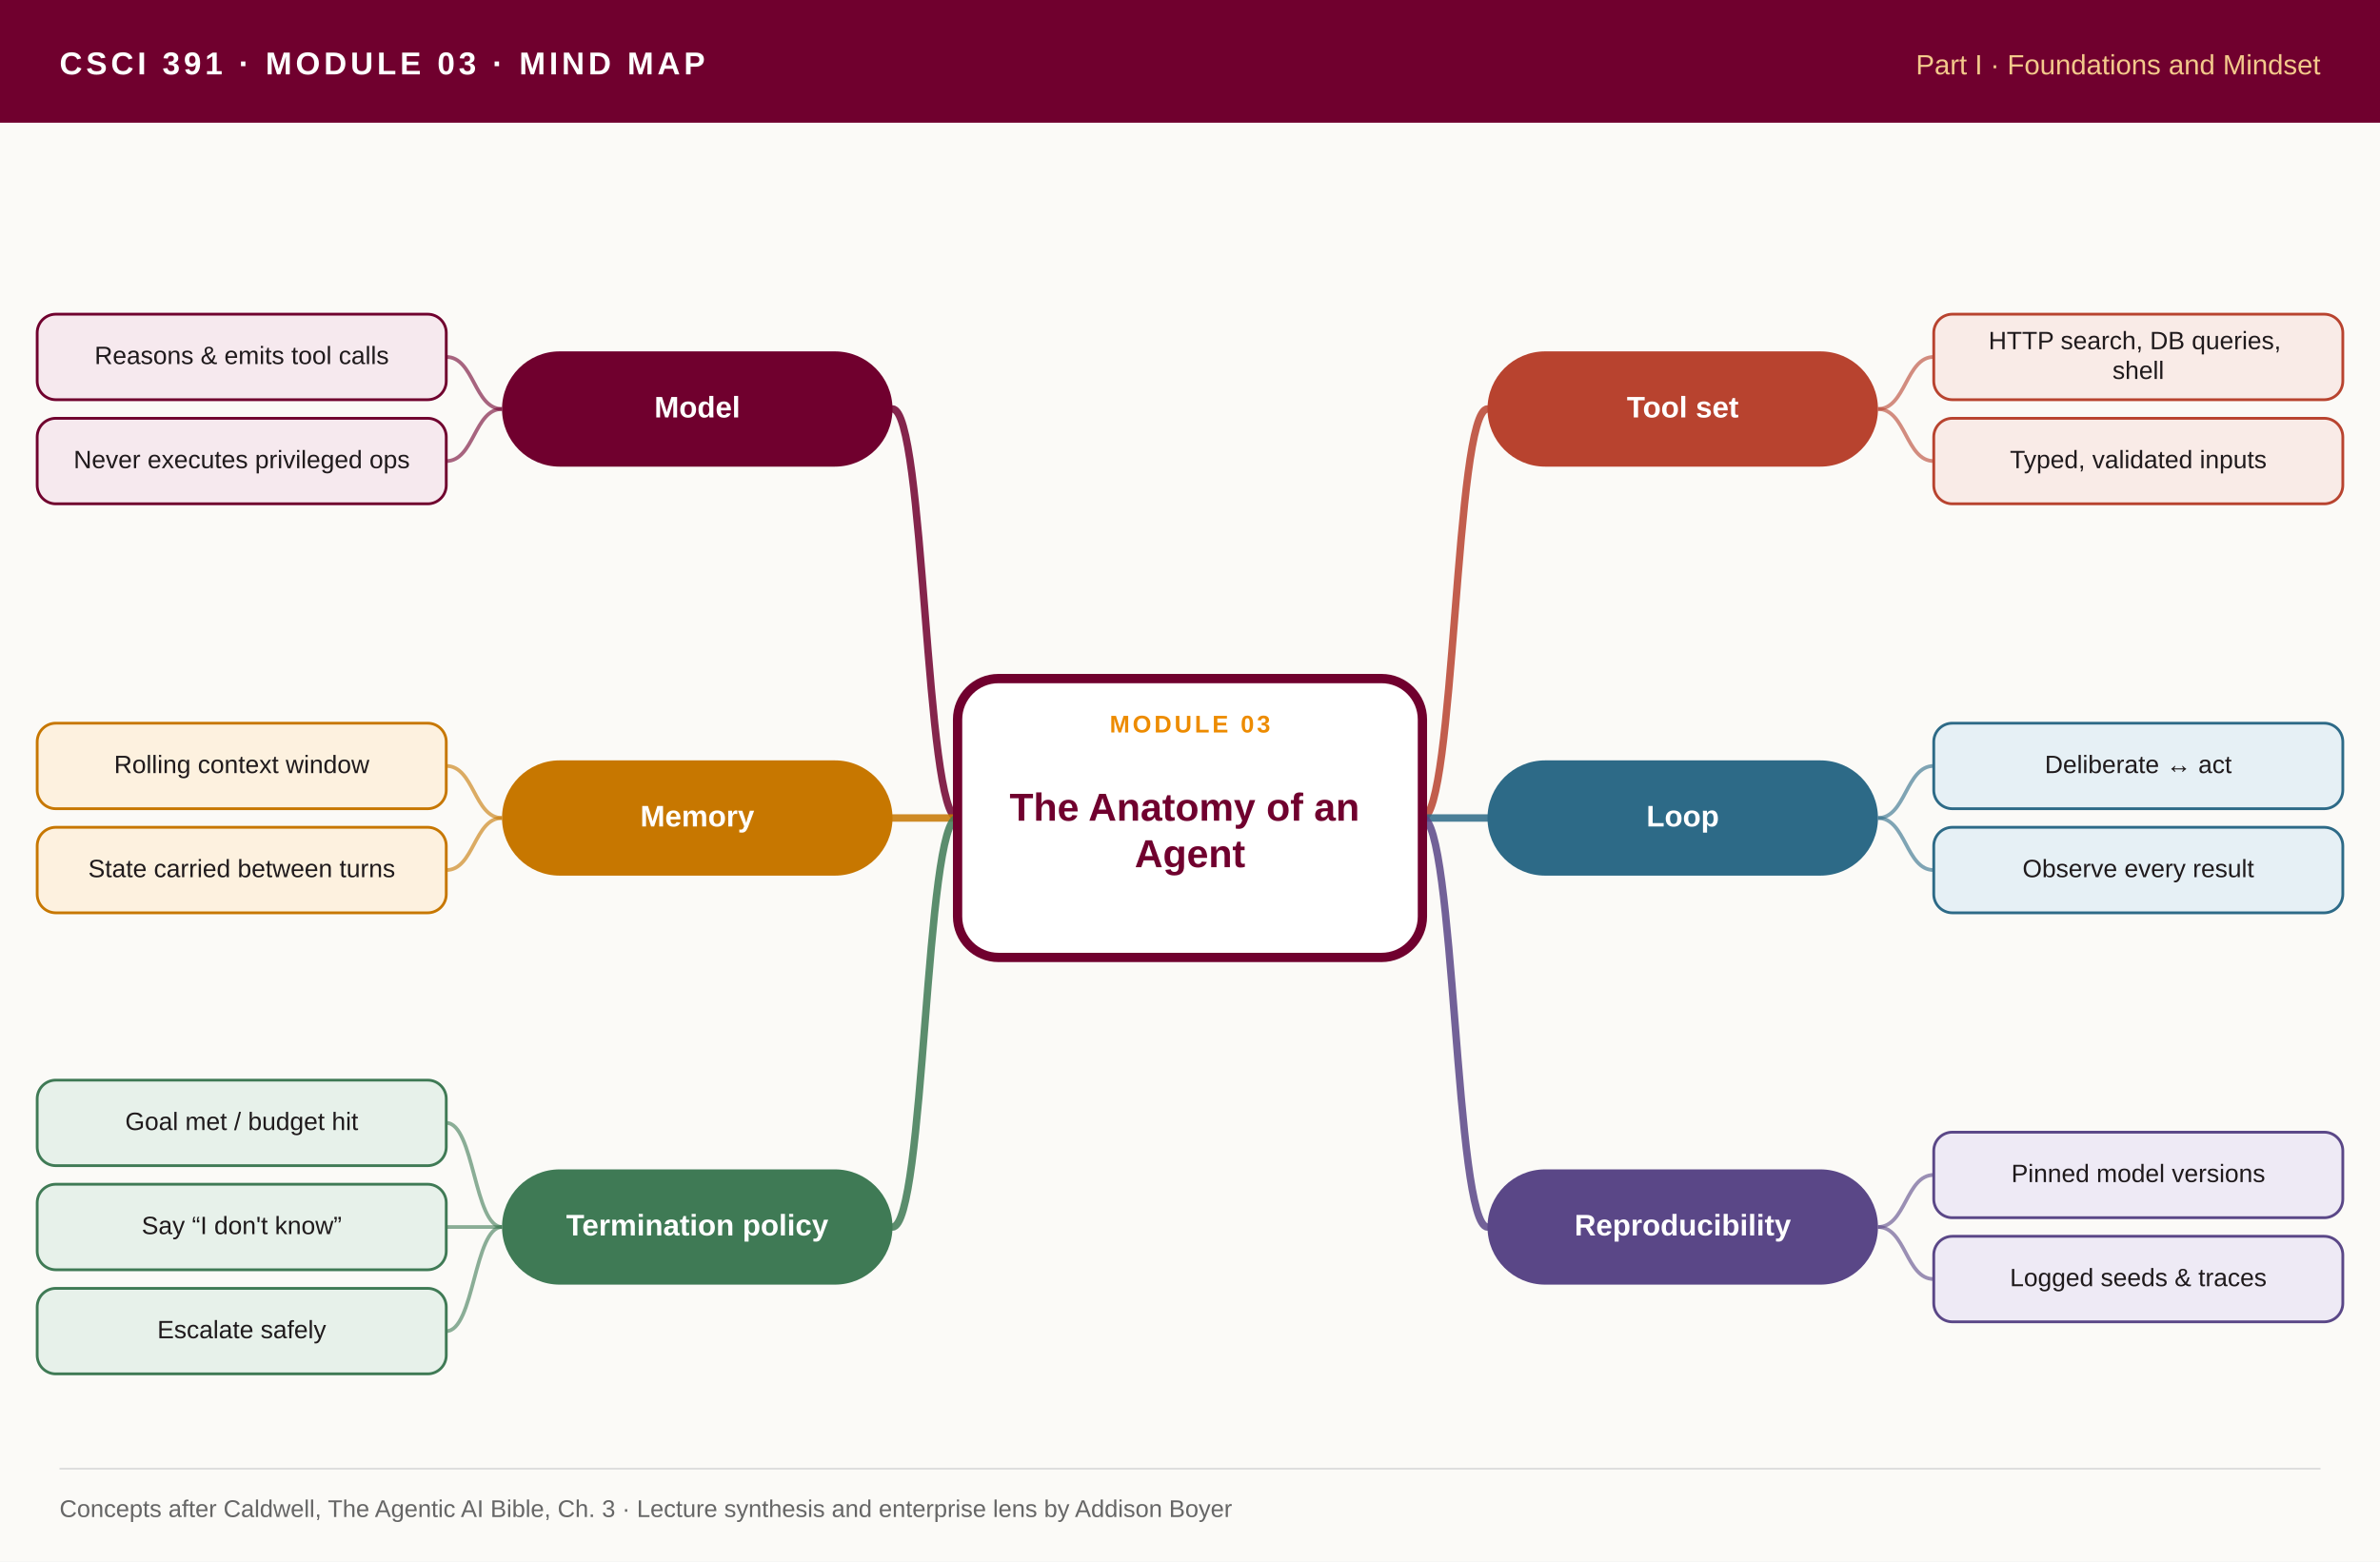
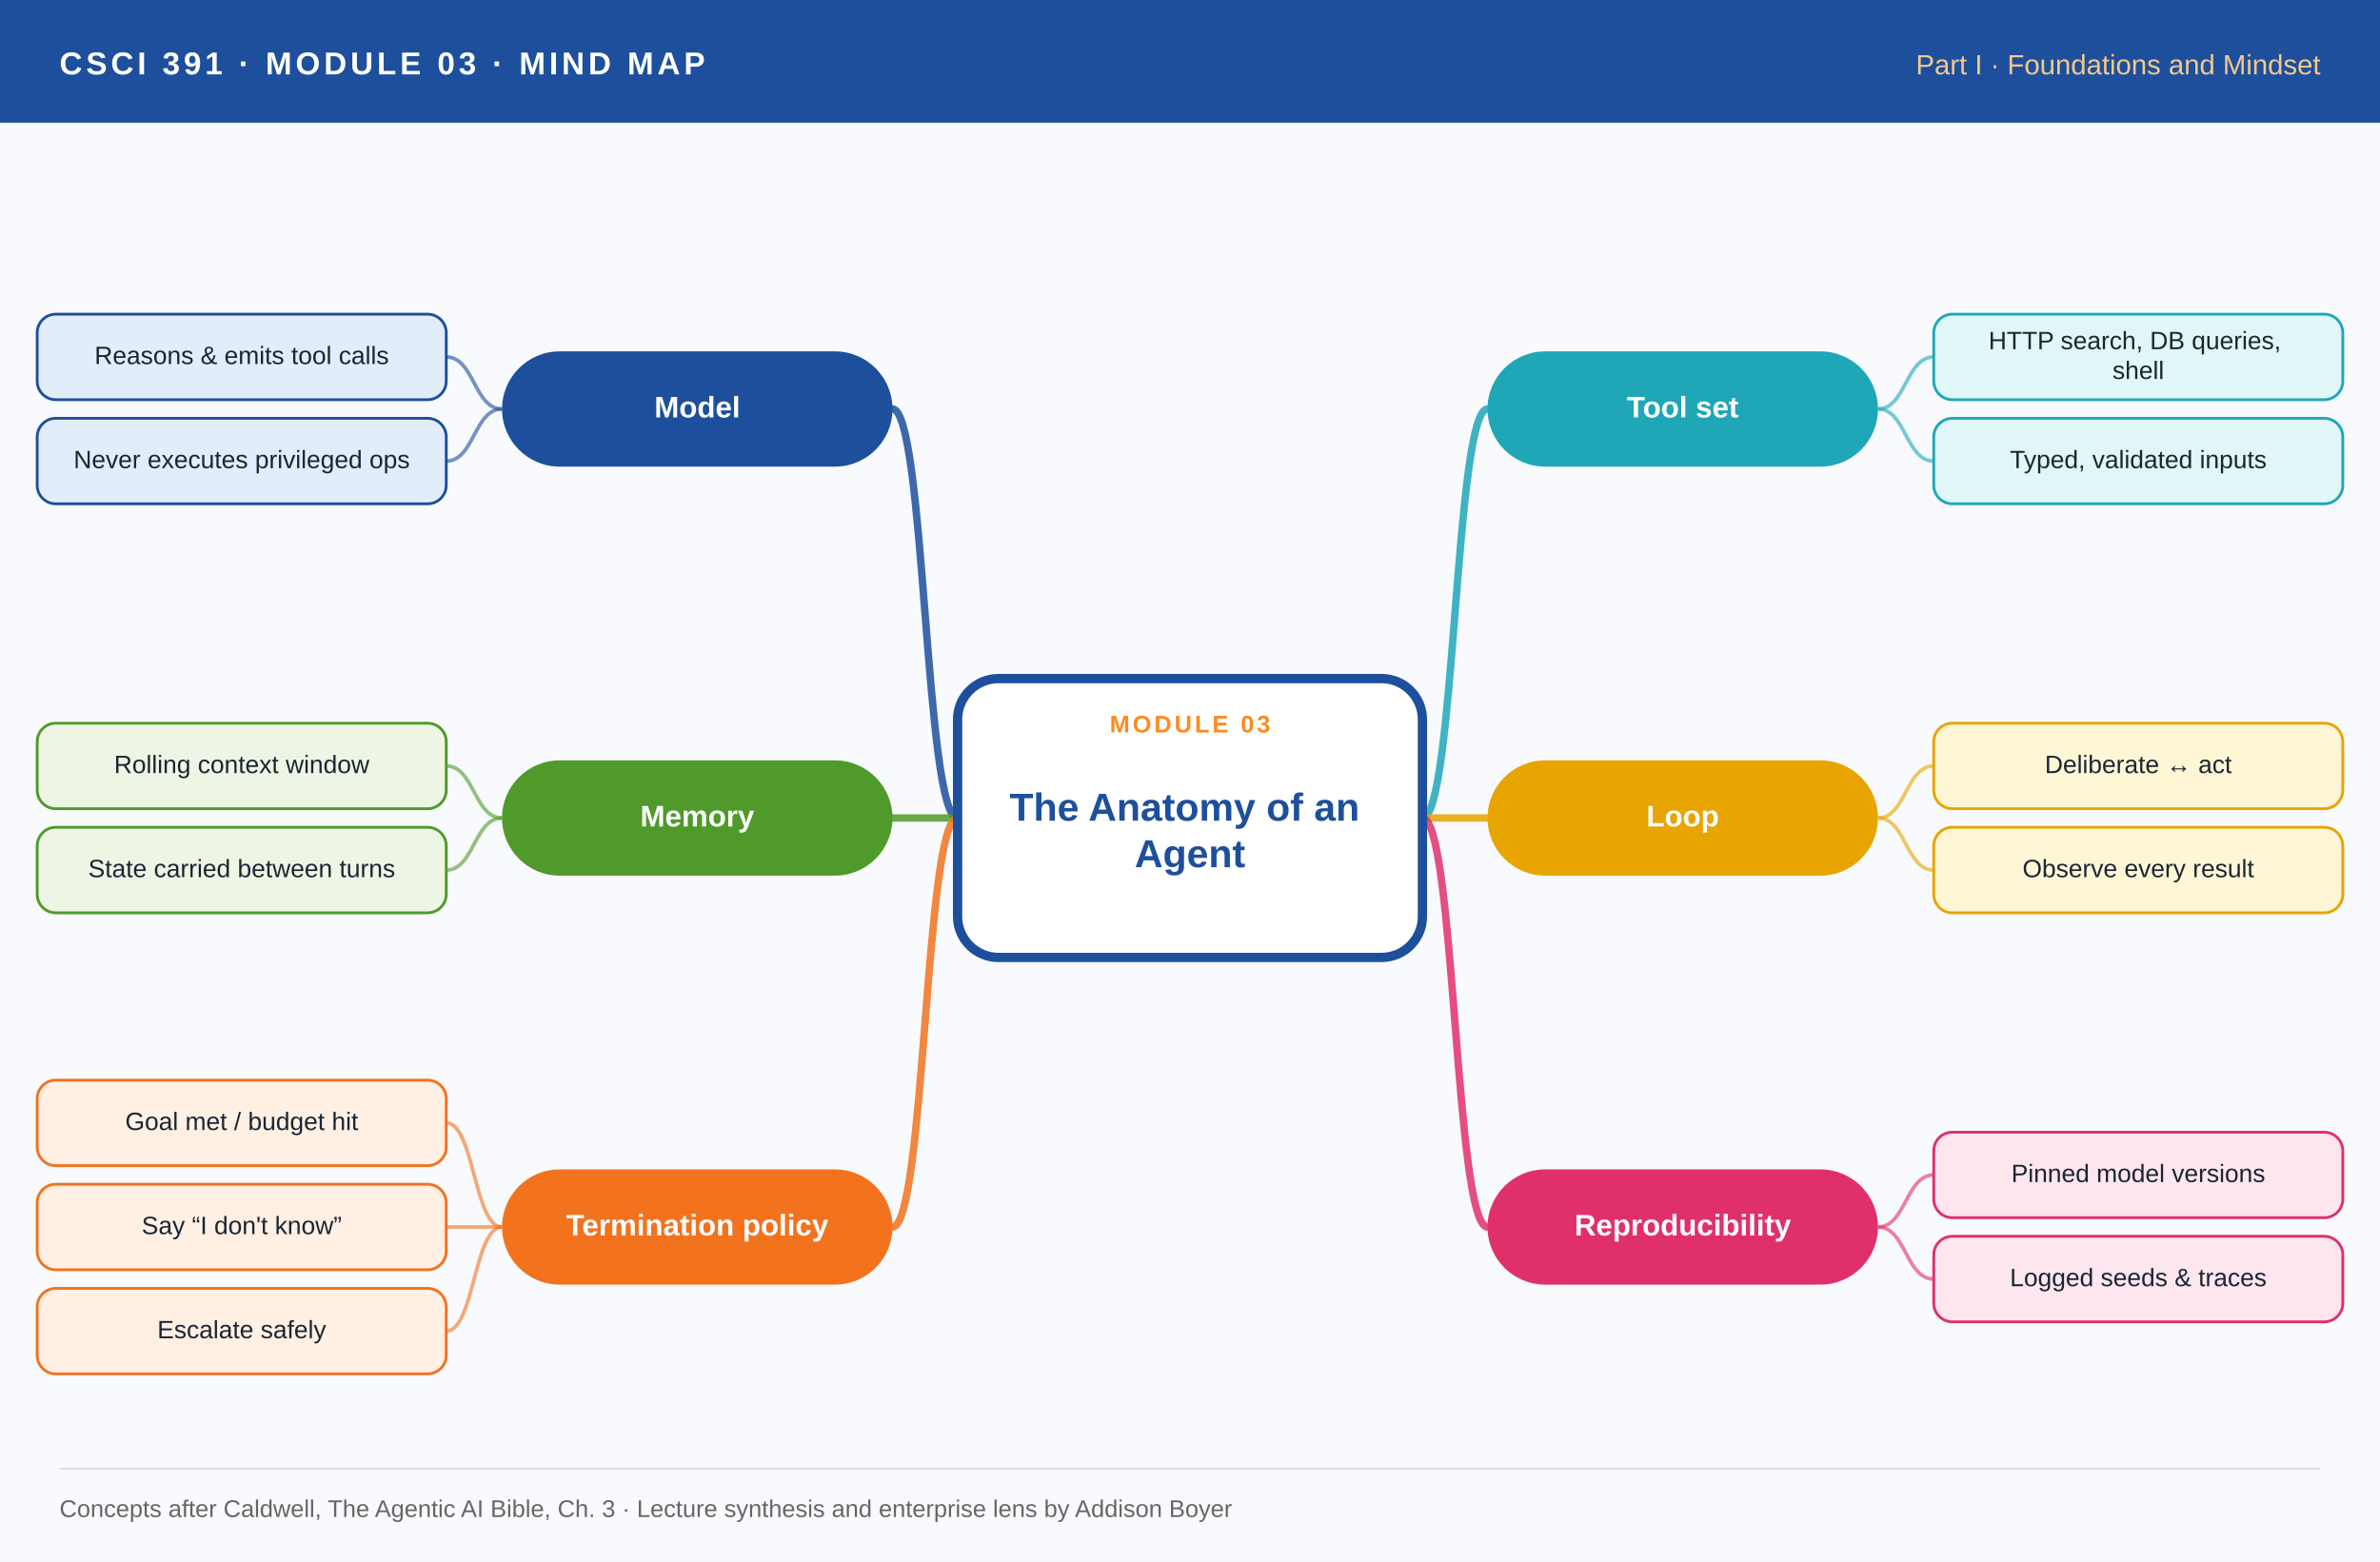
<svg xmlns="http://www.w3.org/2000/svg" viewBox="0 0 1280 840" width="1280" height="840" font-family="'Segoe UI', 'Helvetica Neue', Arial, sans-serif">
-   <rect width="100%" height="100%" fill="#fbfaf7" />
-   <rect width="1280" height="66" fill="#70002e" />
+   <rect width="100%" height="100%" fill="#f8fafd" />
+   <rect width="1280" height="66" fill="#1d4f9c" />
  <text x="32" y="40" fill="#fff" font-size="17" font-weight="700" letter-spacing="2">CSCI 391 · MODULE 03 · MIND MAP</text>
  <text x="1248" y="40" fill="#f3c98b" font-size="15" text-anchor="end">Part I · Foundations and Mindset</text>
-   <path d="M515,440 C497.5,440 497.5,220 480,220" fill="none" stroke="#70002e" stroke-width="4" stroke-linecap="round" opacity=".85" />
-   <path d="M270,220 C255.0,220 255.0,192.0 240,192.0" fill="none" stroke="#70002e" stroke-width="2" opacity=".6" />
-   <path d="M270,220 C255.0,220 255.0,248.0 240,248.0" fill="none" stroke="#70002e" stroke-width="2" opacity=".6" />
-   <path d="M765,440 C782.5,440 782.5,220 800,220" fill="none" stroke="#b8432f" stroke-width="4" stroke-linecap="round" opacity=".85" />
-   <path d="M1010,220 C1025.0,220 1025.0,192.0 1040,192.0" fill="none" stroke="#b8432f" stroke-width="2" opacity=".6" />
-   <path d="M1010,220 C1025.0,220 1025.0,248.0 1040,248.0" fill="none" stroke="#b8432f" stroke-width="2" opacity=".6" />
-   <path d="M515,440 C497.5,440 497.5,440 480,440" fill="none" stroke="#c77700" stroke-width="4" stroke-linecap="round" opacity=".85" />
-   <path d="M270,440 C255.0,440 255.0,412.0 240,412.0" fill="none" stroke="#c77700" stroke-width="2" opacity=".6" />
-   <path d="M270,440 C255.0,440 255.0,468.0 240,468.0" fill="none" stroke="#c77700" stroke-width="2" opacity=".6" />
-   <path d="M765,440 C782.5,440 782.5,440 800,440" fill="none" stroke="#2d6a87" stroke-width="4" stroke-linecap="round" opacity=".85" />
-   <path d="M1010,440 C1025.0,440 1025.0,412.0 1040,412.0" fill="none" stroke="#2d6a87" stroke-width="2" opacity=".6" />
-   <path d="M1010,440 C1025.0,440 1025.0,468.0 1040,468.0" fill="none" stroke="#2d6a87" stroke-width="2" opacity=".6" />
-   <path d="M515,440 C497.5,440 497.5,660 480,660" fill="none" stroke="#3f7a55" stroke-width="4" stroke-linecap="round" opacity=".85" />
-   <path d="M270,660 C255.0,660 255.0,604.0 240,604.0" fill="none" stroke="#3f7a55" stroke-width="2" opacity=".6" />
-   <path d="M270,660 C255.0,660 255.0,660.0 240,660.0" fill="none" stroke="#3f7a55" stroke-width="2" opacity=".6" />
-   <path d="M270,660 C255.0,660 255.0,716.0 240,716.0" fill="none" stroke="#3f7a55" stroke-width="2" opacity=".6" />
-   <path d="M765,440 C782.5,440 782.5,660 800,660" fill="none" stroke="#5a4787" stroke-width="4" stroke-linecap="round" opacity=".85" />
-   <path d="M1010,660 C1025.0,660 1025.0,632.0 1040,632.0" fill="none" stroke="#5a4787" stroke-width="2" opacity=".6" />
-   <path d="M1010,660 C1025.0,660 1025.0,688.0 1040,688.0" fill="none" stroke="#5a4787" stroke-width="2" opacity=".6" />
-   <rect x="270" y="189" width="210" height="62" rx="31" fill="#70002e" />
+   <path d="M515,440 C497.5,440 497.5,220 480,220" fill="none" stroke="#1d4f9c" stroke-width="4" stroke-linecap="round" opacity=".85" />
+   <path d="M270,220 C255.0,220 255.0,192.0 240,192.0" fill="none" stroke="#1d4f9c" stroke-width="2" opacity=".6" />
+   <path d="M270,220 C255.0,220 255.0,248.0 240,248.0" fill="none" stroke="#1d4f9c" stroke-width="2" opacity=".6" />
+   <path d="M765,440 C782.5,440 782.5,220 800,220" fill="none" stroke="#1fa7b8" stroke-width="4" stroke-linecap="round" opacity=".85" />
+   <path d="M1010,220 C1025.0,220 1025.0,192.0 1040,192.0" fill="none" stroke="#1fa7b8" stroke-width="2" opacity=".6" />
+   <path d="M1010,220 C1025.0,220 1025.0,248.0 1040,248.0" fill="none" stroke="#1fa7b8" stroke-width="2" opacity=".6" />
+   <path d="M515,440 C497.5,440 497.5,440 480,440" fill="none" stroke="#4f9a2a" stroke-width="4" stroke-linecap="round" opacity=".85" />
+   <path d="M270,440 C255.0,440 255.0,412.0 240,412.0" fill="none" stroke="#4f9a2a" stroke-width="2" opacity=".6" />
+   <path d="M270,440 C255.0,440 255.0,468.0 240,468.0" fill="none" stroke="#4f9a2a" stroke-width="2" opacity=".6" />
+   <path d="M765,440 C782.5,440 782.5,440 800,440" fill="none" stroke="#e8a400" stroke-width="4" stroke-linecap="round" opacity=".85" />
+   <path d="M1010,440 C1025.0,440 1025.0,412.0 1040,412.0" fill="none" stroke="#e8a400" stroke-width="2" opacity=".6" />
+   <path d="M1010,440 C1025.0,440 1025.0,468.0 1040,468.0" fill="none" stroke="#e8a400" stroke-width="2" opacity=".6" />
+   <path d="M515,440 C497.5,440 497.5,660 480,660" fill="none" stroke="#f2721e" stroke-width="4" stroke-linecap="round" opacity=".85" />
+   <path d="M270,660 C255.0,660 255.0,604.0 240,604.0" fill="none" stroke="#f2721e" stroke-width="2" opacity=".6" />
+   <path d="M270,660 C255.0,660 255.0,660.0 240,660.0" fill="none" stroke="#f2721e" stroke-width="2" opacity=".6" />
+   <path d="M270,660 C255.0,660 255.0,716.0 240,716.0" fill="none" stroke="#f2721e" stroke-width="2" opacity=".6" />
+   <path d="M765,440 C782.5,440 782.5,660 800,660" fill="none" stroke="#e0306a" stroke-width="4" stroke-linecap="round" opacity=".85" />
+   <path d="M1010,660 C1025.0,660 1025.0,632.0 1040,632.0" fill="none" stroke="#e0306a" stroke-width="2" opacity=".6" />
+   <path d="M1010,660 C1025.0,660 1025.0,688.0 1040,688.0" fill="none" stroke="#e0306a" stroke-width="2" opacity=".6" />
+   <rect x="270" y="189" width="210" height="62" rx="31" fill="#1d4f9c" />
  <text text-anchor="middle" dominant-baseline="middle" fill="#fff" font-size="16" font-weight="700">
    <tspan x="375" y="220.0">Model</tspan>
  </text>
-   <rect x="20" y="169.0" width="220" height="46" rx="10" fill="#f6e9ee" stroke="#70002e" stroke-width="1.5" />
-   <text text-anchor="middle" dominant-baseline="middle" fill="#1f1a1c" font-size="13.5">
+   <rect x="20" y="169.0" width="220" height="46" rx="10" fill="#e3edf9" stroke="#1d4f9c" stroke-width="1.5" />
+   <text text-anchor="middle" dominant-baseline="middle" fill="#1b2533" font-size="13.5">
    <tspan x="130" y="192.0">Reasons &amp; emits tool calls</tspan>
  </text>
-   <rect x="20" y="225.0" width="220" height="46" rx="10" fill="#f6e9ee" stroke="#70002e" stroke-width="1.5" />
-   <text text-anchor="middle" dominant-baseline="middle" fill="#1f1a1c" font-size="13.5">
+   <rect x="20" y="225.0" width="220" height="46" rx="10" fill="#e3edf9" stroke="#1d4f9c" stroke-width="1.5" />
+   <text text-anchor="middle" dominant-baseline="middle" fill="#1b2533" font-size="13.5">
    <tspan x="130" y="248.0">Never executes privileged ops</tspan>
  </text>
-   <rect x="800" y="189" width="210" height="62" rx="31" fill="#b8432f" />
+   <rect x="800" y="189" width="210" height="62" rx="31" fill="#1fa7b8" />
  <text text-anchor="middle" dominant-baseline="middle" fill="#fff" font-size="16" font-weight="700">
    <tspan x="905" y="220.0">Tool set</tspan>
  </text>
-   <rect x="1040" y="169.0" width="220" height="46" rx="10" fill="#f9ebe7" stroke="#b8432f" stroke-width="1.5" />
-   <text text-anchor="middle" dominant-baseline="middle" fill="#1f1a1c" font-size="13.5">
+   <rect x="1040" y="169.0" width="220" height="46" rx="10" fill="#e1f6f6" stroke="#1fa7b8" stroke-width="1.5" />
+   <text text-anchor="middle" dominant-baseline="middle" fill="#1b2533" font-size="13.5">
    <tspan x="1150" y="184.0">HTTP search, DB queries,</tspan>
    <tspan x="1150" y="200.0">shell</tspan>
  </text>
-   <rect x="1040" y="225.0" width="220" height="46" rx="10" fill="#f9ebe7" stroke="#b8432f" stroke-width="1.5" />
-   <text text-anchor="middle" dominant-baseline="middle" fill="#1f1a1c" font-size="13.5">
+   <rect x="1040" y="225.0" width="220" height="46" rx="10" fill="#e1f6f6" stroke="#1fa7b8" stroke-width="1.5" />
+   <text text-anchor="middle" dominant-baseline="middle" fill="#1b2533" font-size="13.5">
    <tspan x="1150" y="248.0">Typed, validated inputs</tspan>
  </text>
-   <rect x="270" y="409" width="210" height="62" rx="31" fill="#c77700" />
+   <rect x="270" y="409" width="210" height="62" rx="31" fill="#4f9a2a" />
  <text text-anchor="middle" dominant-baseline="middle" fill="#fff" font-size="16" font-weight="700">
    <tspan x="375" y="440.0">Memory</tspan>
  </text>
-   <rect x="20" y="389.0" width="220" height="46" rx="10" fill="#fdf1df" stroke="#c77700" stroke-width="1.5" />
-   <text text-anchor="middle" dominant-baseline="middle" fill="#1f1a1c" font-size="13.5">
+   <rect x="20" y="389.0" width="220" height="46" rx="10" fill="#edf6e4" stroke="#4f9a2a" stroke-width="1.5" />
+   <text text-anchor="middle" dominant-baseline="middle" fill="#1b2533" font-size="13.5">
    <tspan x="130" y="412.0">Rolling context window</tspan>
  </text>
-   <rect x="20" y="445.0" width="220" height="46" rx="10" fill="#fdf1df" stroke="#c77700" stroke-width="1.5" />
-   <text text-anchor="middle" dominant-baseline="middle" fill="#1f1a1c" font-size="13.5">
+   <rect x="20" y="445.0" width="220" height="46" rx="10" fill="#edf6e4" stroke="#4f9a2a" stroke-width="1.5" />
+   <text text-anchor="middle" dominant-baseline="middle" fill="#1b2533" font-size="13.5">
    <tspan x="130" y="468.0">State carried between turns</tspan>
  </text>
-   <rect x="800" y="409" width="210" height="62" rx="31" fill="#2d6a87" />
+   <rect x="800" y="409" width="210" height="62" rx="31" fill="#e8a400" />
  <text text-anchor="middle" dominant-baseline="middle" fill="#fff" font-size="16" font-weight="700">
    <tspan x="905" y="440.0">Loop</tspan>
  </text>
-   <rect x="1040" y="389.0" width="220" height="46" rx="10" fill="#e6f0f5" stroke="#2d6a87" stroke-width="1.5" />
-   <text text-anchor="middle" dominant-baseline="middle" fill="#1f1a1c" font-size="13.5">
+   <rect x="1040" y="389.0" width="220" height="46" rx="10" fill="#fff6d6" stroke="#e8a400" stroke-width="1.5" />
+   <text text-anchor="middle" dominant-baseline="middle" fill="#1b2533" font-size="13.5">
    <tspan x="1150" y="412.0">Deliberate ↔ act</tspan>
  </text>
-   <rect x="1040" y="445.0" width="220" height="46" rx="10" fill="#e6f0f5" stroke="#2d6a87" stroke-width="1.5" />
-   <text text-anchor="middle" dominant-baseline="middle" fill="#1f1a1c" font-size="13.5">
+   <rect x="1040" y="445.0" width="220" height="46" rx="10" fill="#fff6d6" stroke="#e8a400" stroke-width="1.5" />
+   <text text-anchor="middle" dominant-baseline="middle" fill="#1b2533" font-size="13.5">
    <tspan x="1150" y="468.0">Observe every result</tspan>
  </text>
-   <rect x="270" y="629" width="210" height="62" rx="31" fill="#3f7a55" />
+   <rect x="270" y="629" width="210" height="62" rx="31" fill="#f2721e" />
  <text text-anchor="middle" dominant-baseline="middle" fill="#fff" font-size="16" font-weight="700">
    <tspan x="375" y="660.0">Termination policy</tspan>
  </text>
-   <rect x="20" y="581.0" width="220" height="46" rx="10" fill="#e7f1ea" stroke="#3f7a55" stroke-width="1.5" />
-   <text text-anchor="middle" dominant-baseline="middle" fill="#1f1a1c" font-size="13.5">
+   <rect x="20" y="581.0" width="220" height="46" rx="10" fill="#fff0e3" stroke="#f2721e" stroke-width="1.5" />
+   <text text-anchor="middle" dominant-baseline="middle" fill="#1b2533" font-size="13.5">
    <tspan x="130" y="604.0">Goal met / budget hit</tspan>
  </text>
-   <rect x="20" y="637.0" width="220" height="46" rx="10" fill="#e7f1ea" stroke="#3f7a55" stroke-width="1.5" />
-   <text text-anchor="middle" dominant-baseline="middle" fill="#1f1a1c" font-size="13.5">
+   <rect x="20" y="637.0" width="220" height="46" rx="10" fill="#fff0e3" stroke="#f2721e" stroke-width="1.5" />
+   <text text-anchor="middle" dominant-baseline="middle" fill="#1b2533" font-size="13.5">
    <tspan x="130" y="660.0">Say “I don't know”</tspan>
  </text>
-   <rect x="20" y="693.0" width="220" height="46" rx="10" fill="#e7f1ea" stroke="#3f7a55" stroke-width="1.5" />
-   <text text-anchor="middle" dominant-baseline="middle" fill="#1f1a1c" font-size="13.5">
+   <rect x="20" y="693.0" width="220" height="46" rx="10" fill="#fff0e3" stroke="#f2721e" stroke-width="1.5" />
+   <text text-anchor="middle" dominant-baseline="middle" fill="#1b2533" font-size="13.5">
    <tspan x="130" y="716.0">Escalate safely</tspan>
  </text>
-   <rect x="800" y="629" width="210" height="62" rx="31" fill="#5a4787" />
+   <rect x="800" y="629" width="210" height="62" rx="31" fill="#e0306a" />
  <text text-anchor="middle" dominant-baseline="middle" fill="#fff" font-size="16" font-weight="700">
    <tspan x="905" y="660.0">Reproducibility</tspan>
  </text>
-   <rect x="1040" y="609.0" width="220" height="46" rx="10" fill="#eeeaf5" stroke="#5a4787" stroke-width="1.5" />
-   <text text-anchor="middle" dominant-baseline="middle" fill="#1f1a1c" font-size="13.5">
+   <rect x="1040" y="609.0" width="220" height="46" rx="10" fill="#fde6ee" stroke="#e0306a" stroke-width="1.5" />
+   <text text-anchor="middle" dominant-baseline="middle" fill="#1b2533" font-size="13.5">
    <tspan x="1150" y="632.0">Pinned model versions</tspan>
  </text>
-   <rect x="1040" y="665.0" width="220" height="46" rx="10" fill="#eeeaf5" stroke="#5a4787" stroke-width="1.5" />
-   <text text-anchor="middle" dominant-baseline="middle" fill="#1f1a1c" font-size="13.5">
+   <rect x="1040" y="665.0" width="220" height="46" rx="10" fill="#fde6ee" stroke="#e0306a" stroke-width="1.5" />
+   <text text-anchor="middle" dominant-baseline="middle" fill="#1b2533" font-size="13.5">
    <tspan x="1150" y="688.0">Logged seeds &amp; traces</tspan>
  </text>
-   <rect x="515" y="365" width="250" height="150" rx="22" fill="#fff" stroke="#70002e" stroke-width="5" />
-   <text x="640" y="394" text-anchor="middle" fill="#ED8B00" font-size="13" font-weight="700" letter-spacing="1.5">MODULE 03</text>
-   <text text-anchor="middle" dominant-baseline="middle" fill="#70002e" font-size="21" font-weight="800">
+   <rect x="515" y="365" width="250" height="150" rx="22" fill="#fff" stroke="#1d4f9c" stroke-width="5" />
+   <text x="640" y="394" text-anchor="middle" fill="#ff8a1f" font-size="13" font-weight="700" letter-spacing="1.5">MODULE 03</text>
+   <text text-anchor="middle" dominant-baseline="middle" fill="#1d4f9c" font-size="21" font-weight="800">
    <tspan x="640" y="435.5">The Anatomy of an</tspan>
    <tspan x="640" y="460.5">Agent</tspan>
  </text>
  <line x1="32" y1="790" x2="1248" y2="790" stroke="#ddd" />
  <text x="32" y="816" fill="#666" font-size="13">Concepts after Caldwell, The Agentic AI Bible, Ch. 3 · Lecture synthesis and enterprise lens by Addison Boyer</text>
</svg>
